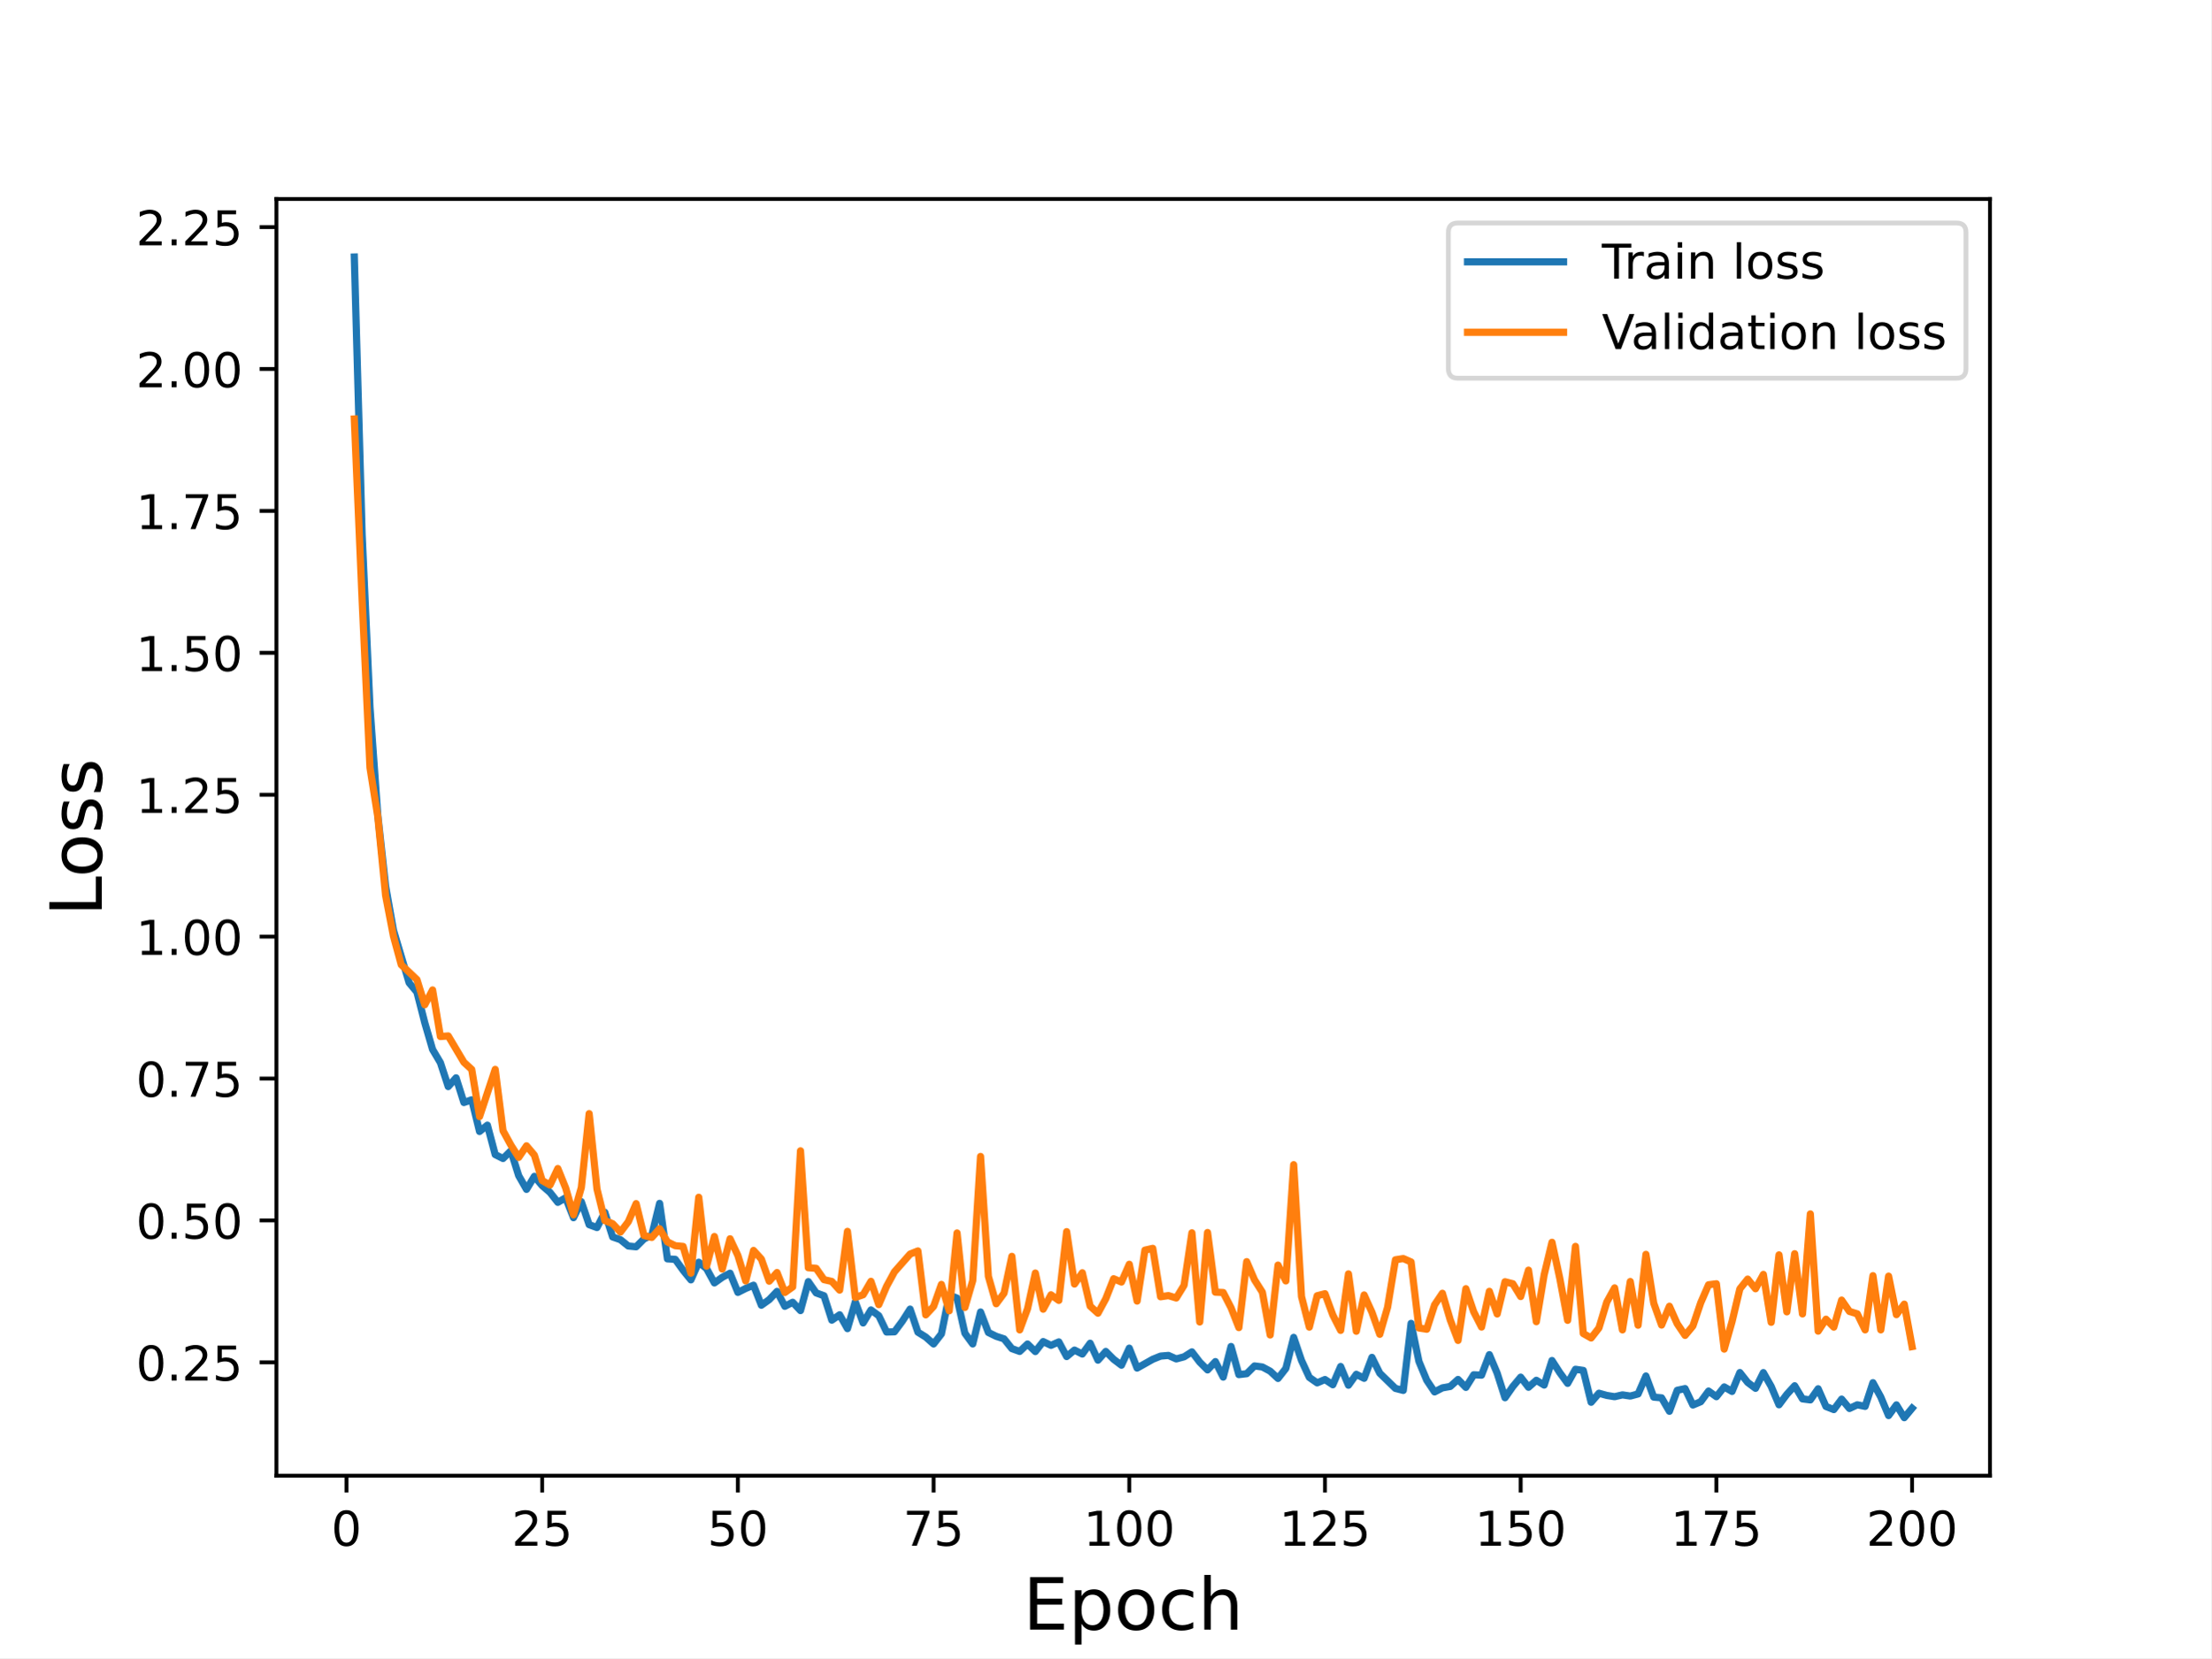
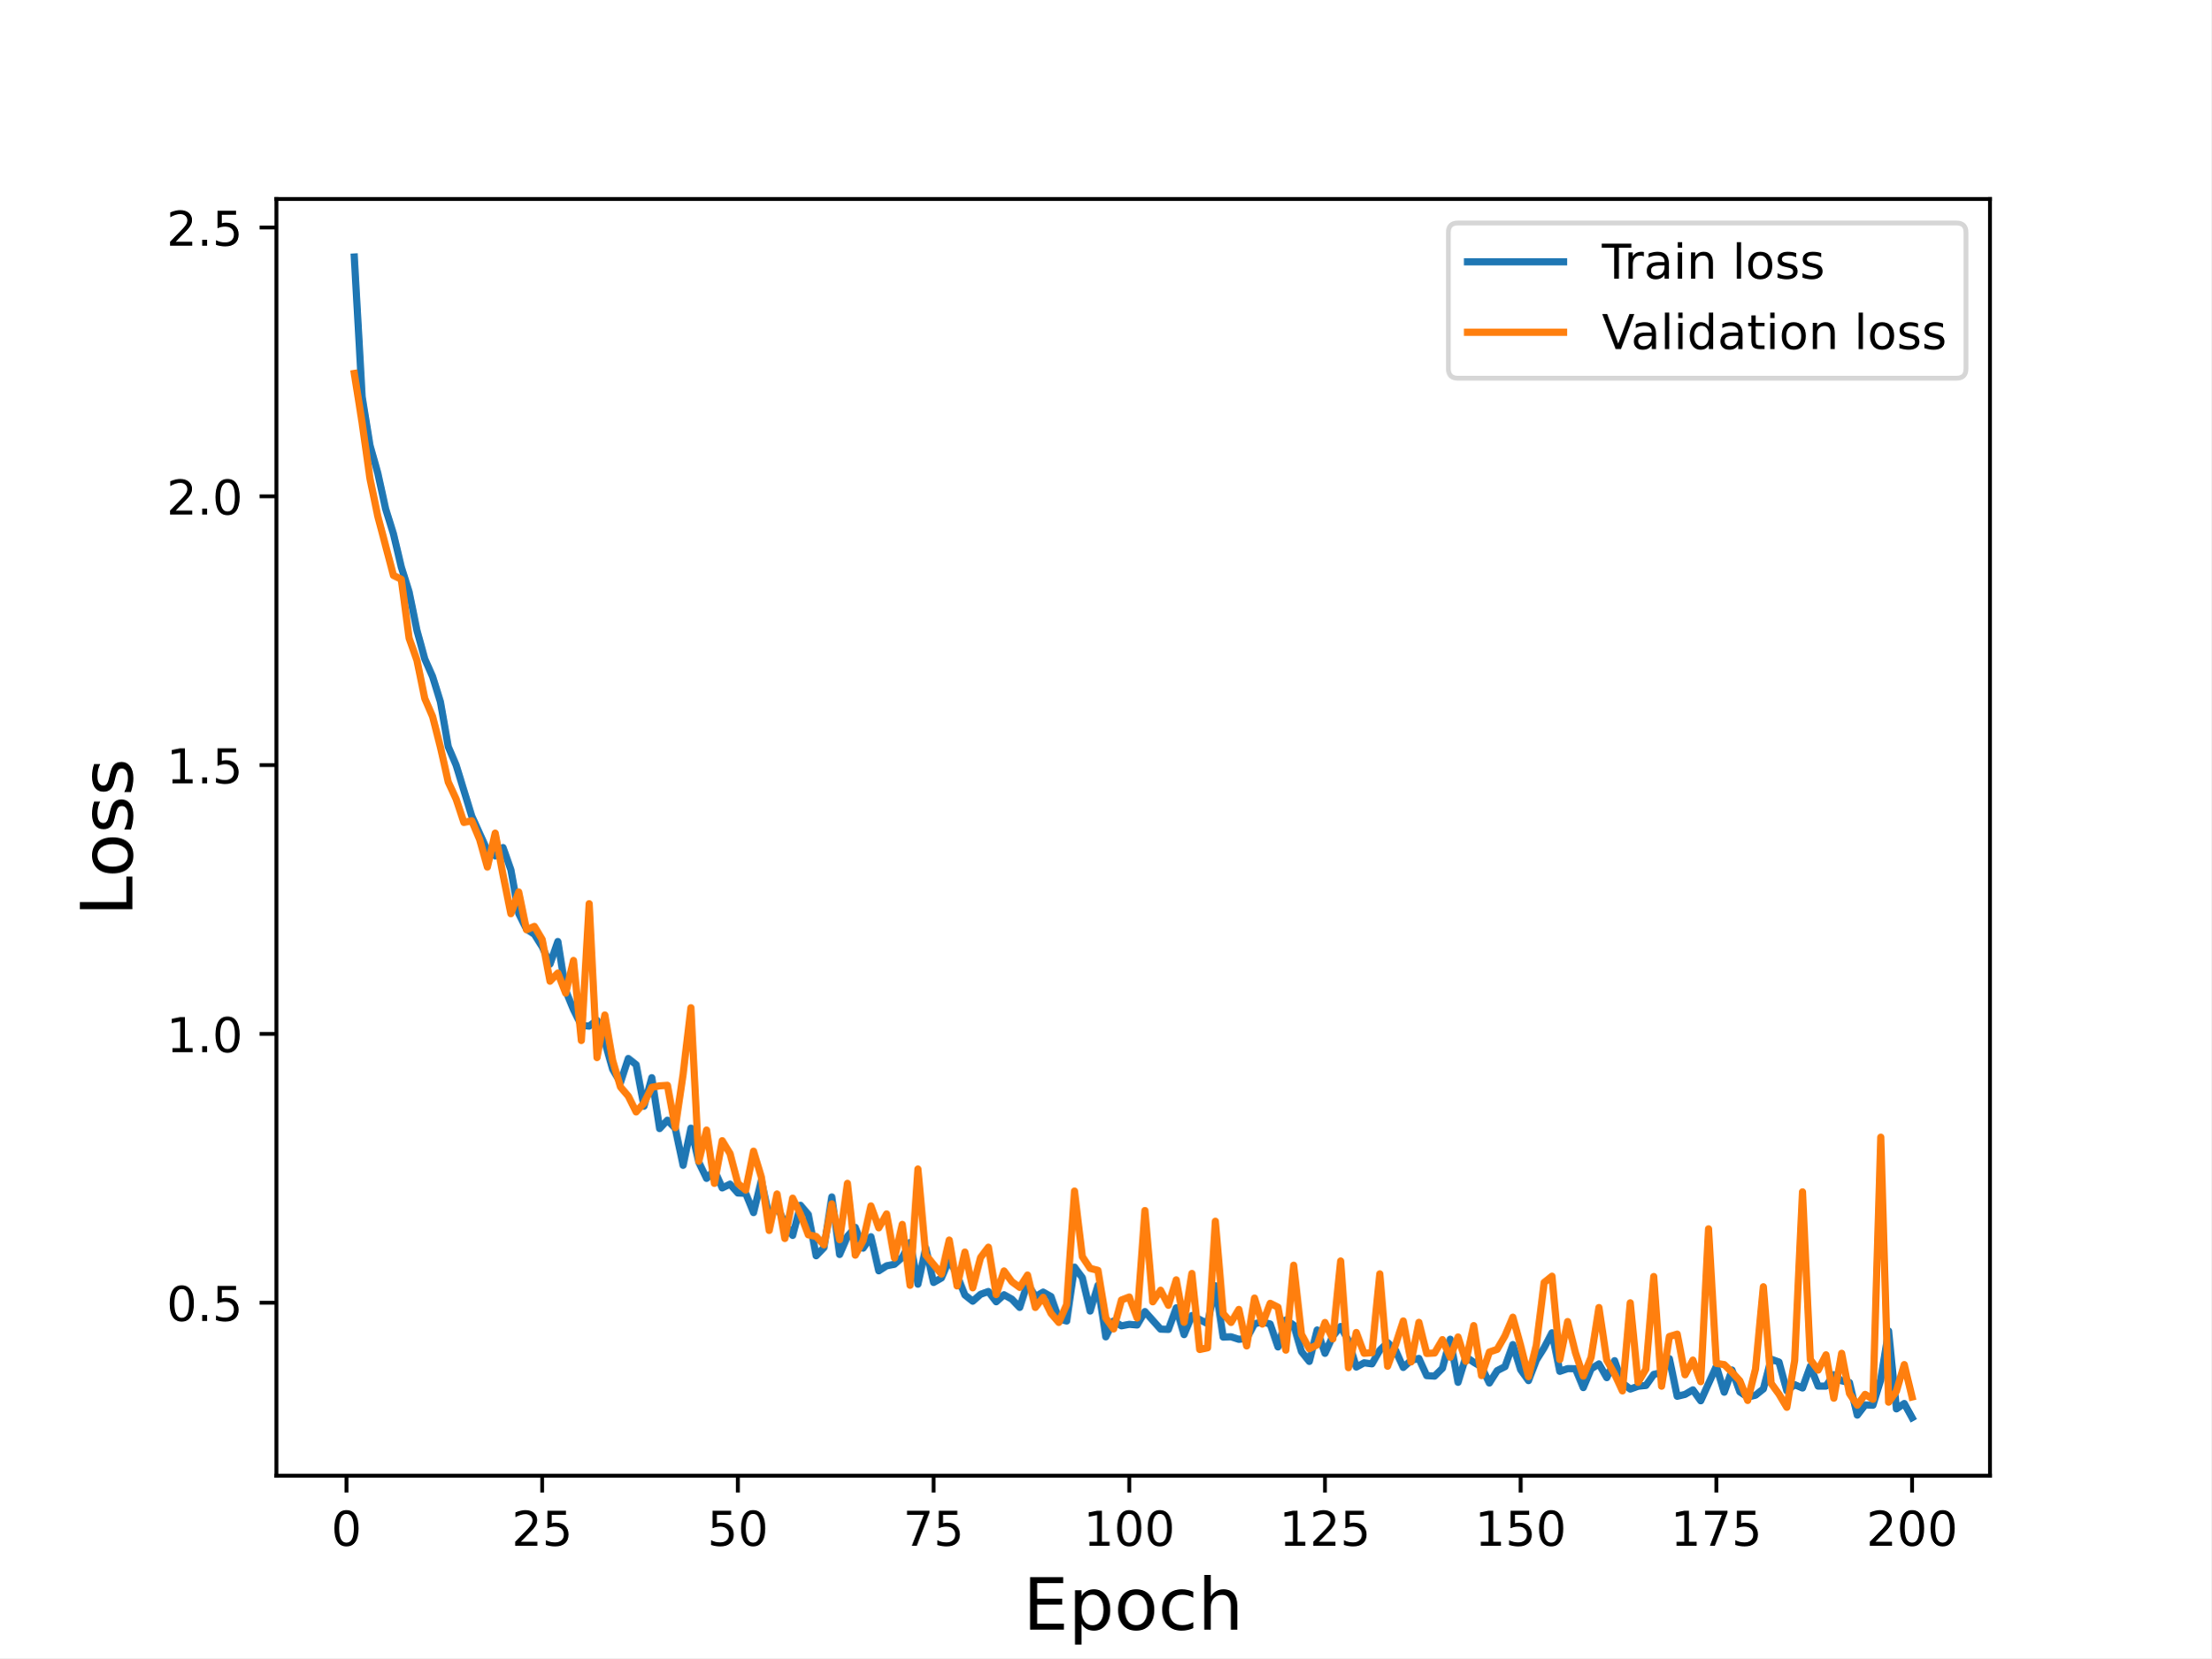
<svg xmlns="http://www.w3.org/2000/svg" xmlns:xlink="http://www.w3.org/1999/xlink" height="345.6pt" version="1.1" viewBox="0 0 460.8 345.6" width="460.8pt">
  <defs>
    <style type="text/css">*{stroke-linecap:butt;stroke-linejoin:round;}</style>
  </defs>
  <g id="figure_1">
    <g id="patch_1">
      <path d="M 0 345.6  L 460.8 345.6  L 460.8 0  L 0 0  z " style="fill:#ffffff;" />
    </g>
    <g id="axes_1">
      <g id="patch_2">
        <path d="M 57.6 307.584  L 414.72 307.584  L 414.72 41.472  L 57.6 41.472  z " style="fill:#ffffff;" />
      </g>
      <g id="matplotlib.axis_1">
        <g id="xtick_1">
          <g id="line2d_1">
            <defs>
-               <path d="M 0 0  L 0 3.5  " id="m59fc210397" style="stroke:#000000;stroke-width:0.8;" />
-             </defs>
-             <g>
-               <use style="stroke:#000000;stroke-width:0.8;" x="72.201" xlink:href="#m59fc210397" y="307.584" />
+               <path d="M 0 0  L 0 3.5  " id="mda1ef339d3" style="stroke:#000000;stroke-width:0.8;" />
+             </defs>
+             <g>
+               <use style="stroke:#000000;stroke-width:0.8;" x="72.201" xlink:href="#mda1ef339d3" y="307.584" />
            </g>
          </g>
          <g id="text_1">
            <g transform="translate(69.02005 322.1824)scale(0.1 -0.1)">
              <defs>
                <path d="M 2034 4250  Q 1547 4250 1301 3770  Q 1056 3291 1056 2328  Q 1056 1369 1301 889  Q 1547 409 2034 409  Q 2525 409 2770 889  Q 3016 1369 3016 2328  Q 3016 3291 2770 3770  Q 2525 4250 2034 4250  z M 2034 4750  Q 2819 4750 3233 4129  Q 3647 3509 3647 2328  Q 3647 1150 3233 529  Q 2819 -91 2034 -91  Q 1250 -91 836 529  Q 422 1150 422 2328  Q 422 3509 836 4129  Q 1250 4750 2034 4750  z " id="DejaVuSans-30" transform="scale(0.015625)" />
              </defs>
              <use xlink:href="#DejaVuSans-30" />
            </g>
          </g>
        </g>
        <g id="xtick_2">
          <g id="line2d_2">
            <g>
-               <use style="stroke:#000000;stroke-width:0.8;" x="112.987" xlink:href="#m59fc210397" y="307.584" />
+               <use style="stroke:#000000;stroke-width:0.8;" x="112.987" xlink:href="#mda1ef339d3" y="307.584" />
            </g>
          </g>
          <g id="text_2">
            <g transform="translate(106.6245 322.1824)scale(0.1 -0.1)">
              <defs>
                <path d="M 1228 531  L 3431 531  L 3431 0  L 469 0  L 469 531  Q 828 903 1448 1529  Q 2069 2156 2228 2338  Q 2531 2678 2651 2914  Q 2772 3150 2772 3378  Q 2772 3750 2511 3984  Q 2250 4219 1831 4219  Q 1534 4219 1204 4116  Q 875 4013 500 3803  L 500 4441  Q 881 4594 1212 4672  Q 1544 4750 1819 4750  Q 2544 4750 2975 4387  Q 3406 4025 3406 3419  Q 3406 3131 3298 2873  Q 3191 2616 2906 2266  Q 2828 2175 2409 1742  Q 1991 1309 1228 531  z " id="DejaVuSans-32" transform="scale(0.015625)" />
                <path d="M 691 4666  L 3169 4666  L 3169 4134  L 1269 4134  L 1269 2991  Q 1406 3038 1543 3061  Q 1681 3084 1819 3084  Q 2600 3084 3056 2656  Q 3513 2228 3513 1497  Q 3513 744 3044 326  Q 2575 -91 1722 -91  Q 1428 -91 1123 -41  Q 819 9 494 109  L 494 744  Q 775 591 1075 516  Q 1375 441 1709 441  Q 2250 441 2565 725  Q 2881 1009 2881 1497  Q 2881 1984 2565 2268  Q 2250 2553 1709 2553  Q 1456 2553 1204 2497  Q 953 2441 691 2322  L 691 4666  z " id="DejaVuSans-35" transform="scale(0.015625)" />
              </defs>
              <use xlink:href="#DejaVuSans-32" />
              <use x="63.623" xlink:href="#DejaVuSans-35" />
            </g>
          </g>
        </g>
        <g id="xtick_3">
          <g id="line2d_3">
            <g>
-               <use style="stroke:#000000;stroke-width:0.8;" x="153.773" xlink:href="#m59fc210397" y="307.584" />
+               <use style="stroke:#000000;stroke-width:0.8;" x="153.773" xlink:href="#mda1ef339d3" y="307.584" />
            </g>
          </g>
          <g id="text_3">
            <g transform="translate(147.4103 322.1824)scale(0.1 -0.1)">
              <use xlink:href="#DejaVuSans-35" />
              <use x="63.623" xlink:href="#DejaVuSans-30" />
            </g>
          </g>
        </g>
        <g id="xtick_4">
          <g id="line2d_4">
            <g>
-               <use style="stroke:#000000;stroke-width:0.8;" x="194.559" xlink:href="#m59fc210397" y="307.584" />
+               <use style="stroke:#000000;stroke-width:0.8;" x="194.559" xlink:href="#mda1ef339d3" y="307.584" />
            </g>
          </g>
          <g id="text_4">
            <g transform="translate(188.196 322.1824)scale(0.1 -0.1)">
              <defs>
                <path d="M 525 4666  L 3525 4666  L 3525 4397  L 1831 0  L 1172 0  L 2766 4134  L 525 4134  L 525 4666  z " id="DejaVuSans-37" transform="scale(0.015625)" />
              </defs>
              <use xlink:href="#DejaVuSans-37" />
              <use x="63.623" xlink:href="#DejaVuSans-35" />
            </g>
          </g>
        </g>
        <g id="xtick_5">
          <g id="line2d_5">
            <g>
-               <use style="stroke:#000000;stroke-width:0.8;" x="235.344" xlink:href="#m59fc210397" y="307.584" />
+               <use style="stroke:#000000;stroke-width:0.8;" x="235.344" xlink:href="#mda1ef339d3" y="307.584" />
            </g>
          </g>
          <g id="text_5">
            <g transform="translate(225.8005 322.1824)scale(0.1 -0.1)">
              <defs>
                <path d="M 794 531  L 1825 531  L 1825 4091  L 703 3866  L 703 4441  L 1819 4666  L 2450 4666  L 2450 531  L 3481 531  L 3481 0  L 794 0  L 794 531  z " id="DejaVuSans-31" transform="scale(0.015625)" />
              </defs>
              <use xlink:href="#DejaVuSans-31" />
              <use x="63.623" xlink:href="#DejaVuSans-30" />
              <use x="127.246" xlink:href="#DejaVuSans-30" />
            </g>
          </g>
        </g>
        <g id="xtick_6">
          <g id="line2d_6">
            <g>
-               <use style="stroke:#000000;stroke-width:0.8;" x="276.13" xlink:href="#m59fc210397" y="307.584" />
+               <use style="stroke:#000000;stroke-width:0.8;" x="276.13" xlink:href="#mda1ef339d3" y="307.584" />
            </g>
          </g>
          <g id="text_6">
            <g transform="translate(266.5863 322.1824)scale(0.1 -0.1)">
              <use xlink:href="#DejaVuSans-31" />
              <use x="63.623" xlink:href="#DejaVuSans-32" />
              <use x="127.246" xlink:href="#DejaVuSans-35" />
            </g>
          </g>
        </g>
        <g id="xtick_7">
          <g id="line2d_7">
            <g>
-               <use style="stroke:#000000;stroke-width:0.8;" x="316.916" xlink:href="#m59fc210397" y="307.584" />
+               <use style="stroke:#000000;stroke-width:0.8;" x="316.916" xlink:href="#mda1ef339d3" y="307.584" />
            </g>
          </g>
          <g id="text_7">
            <g transform="translate(307.372 322.1824)scale(0.1 -0.1)">
              <use xlink:href="#DejaVuSans-31" />
              <use x="63.623" xlink:href="#DejaVuSans-35" />
              <use x="127.246" xlink:href="#DejaVuSans-30" />
            </g>
          </g>
        </g>
        <g id="xtick_8">
          <g id="line2d_8">
            <g>
-               <use style="stroke:#000000;stroke-width:0.8;" x="357.702" xlink:href="#m59fc210397" y="307.584" />
+               <use style="stroke:#000000;stroke-width:0.8;" x="357.702" xlink:href="#mda1ef339d3" y="307.584" />
            </g>
          </g>
          <g id="text_8">
            <g transform="translate(348.1578 322.1824)scale(0.1 -0.1)">
              <use xlink:href="#DejaVuSans-31" />
              <use x="63.623" xlink:href="#DejaVuSans-37" />
              <use x="127.246" xlink:href="#DejaVuSans-35" />
            </g>
          </g>
        </g>
        <g id="xtick_9">
          <g id="line2d_9">
            <g>
-               <use style="stroke:#000000;stroke-width:0.8;" x="398.487" xlink:href="#m59fc210397" y="307.584" />
+               <use style="stroke:#000000;stroke-width:0.8;" x="398.487" xlink:href="#mda1ef339d3" y="307.584" />
            </g>
          </g>
          <g id="text_9">
            <g transform="translate(388.9435 322.1824)scale(0.1 -0.1)">
              <use xlink:href="#DejaVuSans-32" />
              <use x="63.623" xlink:href="#DejaVuSans-30" />
              <use x="127.246" xlink:href="#DejaVuSans-30" />
            </g>
          </g>
        </g>
        <g id="text_10">
          <g transform="translate(213.1936 339.6598)scale(0.15 -0.15)">
            <defs>
              <path d="M 628 4666  L 3578 4666  L 3578 4134  L 1259 4134  L 1259 2753  L 3481 2753  L 3481 2222  L 1259 2222  L 1259 531  L 3634 531  L 3634 0  L 628 0  L 628 4666  z " id="DejaVuSans-45" transform="scale(0.015625)" />
              <path d="M 1159 525  L 1159 -1331  L 581 -1331  L 581 3500  L 1159 3500  L 1159 2969  Q 1341 3281 1617 3432  Q 1894 3584 2278 3584  Q 2916 3584 3314 3078  Q 3713 2572 3713 1747  Q 3713 922 3314 415  Q 2916 -91 2278 -91  Q 1894 -91 1617 61  Q 1341 213 1159 525  z M 3116 1747  Q 3116 2381 2855 2742  Q 2594 3103 2138 3103  Q 1681 3103 1420 2742  Q 1159 2381 1159 1747  Q 1159 1113 1420 752  Q 1681 391 2138 391  Q 2594 391 2855 752  Q 3116 1113 3116 1747  z " id="DejaVuSans-70" transform="scale(0.015625)" />
              <path d="M 1959 3097  Q 1497 3097 1228 2736  Q 959 2375 959 1747  Q 959 1119 1226 758  Q 1494 397 1959 397  Q 2419 397 2687 759  Q 2956 1122 2956 1747  Q 2956 2369 2687 2733  Q 2419 3097 1959 3097  z M 1959 3584  Q 2709 3584 3137 3096  Q 3566 2609 3566 1747  Q 3566 888 3137 398  Q 2709 -91 1959 -91  Q 1206 -91 779 398  Q 353 888 353 1747  Q 353 2609 779 3096  Q 1206 3584 1959 3584  z " id="DejaVuSans-6f" transform="scale(0.015625)" />
              <path d="M 3122 3366  L 3122 2828  Q 2878 2963 2633 3030  Q 2388 3097 2138 3097  Q 1578 3097 1268 2742  Q 959 2388 959 1747  Q 959 1106 1268 751  Q 1578 397 2138 397  Q 2388 397 2633 464  Q 2878 531 3122 666  L 3122 134  Q 2881 22 2623 -34  Q 2366 -91 2075 -91  Q 1284 -91 818 406  Q 353 903 353 1747  Q 353 2603 823 3093  Q 1294 3584 2113 3584  Q 2378 3584 2631 3529  Q 2884 3475 3122 3366  z " id="DejaVuSans-63" transform="scale(0.015625)" />
              <path d="M 3513 2113  L 3513 0  L 2938 0  L 2938 2094  Q 2938 2591 2744 2837  Q 2550 3084 2163 3084  Q 1697 3084 1428 2787  Q 1159 2491 1159 1978  L 1159 0  L 581 0  L 581 4863  L 1159 4863  L 1159 2956  Q 1366 3272 1645 3428  Q 1925 3584 2291 3584  Q 2894 3584 3203 3211  Q 3513 2838 3513 2113  z " id="DejaVuSans-68" transform="scale(0.015625)" />
            </defs>
            <use xlink:href="#DejaVuSans-45" />
            <use x="63.184" xlink:href="#DejaVuSans-70" />
            <use x="126.66" xlink:href="#DejaVuSans-6f" />
            <use x="187.842" xlink:href="#DejaVuSans-63" />
            <use x="242.822" xlink:href="#DejaVuSans-68" />
          </g>
        </g>
      </g>
      <g id="matplotlib.axis_2">
        <g id="ytick_1">
          <g id="line2d_10">
            <defs>
-               <path d="M 0 0  L -3.5 0  " id="macf0158599" style="stroke:#000000;stroke-width:0.8;" />
-             </defs>
-             <g>
-               <use style="stroke:#000000;stroke-width:0.8;" x="57.6" xlink:href="#macf0158599" y="283.961" />
+               <path d="M 0 0  L -3.5 0  " id="mc2e9c7b83f" style="stroke:#000000;stroke-width:0.8;" />
+             </defs>
+             <g>
+               <use style="stroke:#000000;stroke-width:0.8;" x="57.6" xlink:href="#mc2e9c7b83f" y="271.53" />
            </g>
          </g>
          <g id="text_11">
-             <g transform="translate(28.33438 287.7599)scale(0.1 -0.1)">
+             <g transform="translate(34.69687 275.329)scale(0.1 -0.1)">
              <defs>
                <path d="M 684 794  L 1344 794  L 1344 0  L 684 0  L 684 794  z " id="DejaVuSans-2e" transform="scale(0.015625)" />
              </defs>
              <use xlink:href="#DejaVuSans-30" />
              <use x="63.623" xlink:href="#DejaVuSans-2e" />
-               <use x="95.41" xlink:href="#DejaVuSans-32" />
-               <use x="159.033" xlink:href="#DejaVuSans-35" />
+               <use x="95.41" xlink:href="#DejaVuSans-35" />
            </g>
          </g>
        </g>
        <g id="ytick_2">
          <g id="line2d_11">
            <g>
-               <use style="stroke:#000000;stroke-width:0.8;" x="57.6" xlink:href="#macf0158599" y="254.381" />
+               <use style="stroke:#000000;stroke-width:0.8;" x="57.6" xlink:href="#mc2e9c7b83f" y="215.5" />
            </g>
          </g>
          <g id="text_12">
-             <g transform="translate(28.33438 258.1807)scale(0.1 -0.1)">
-               <use xlink:href="#DejaVuSans-30" />
-               <use x="63.623" xlink:href="#DejaVuSans-2e" />
-               <use x="95.41" xlink:href="#DejaVuSans-35" />
-               <use x="159.033" xlink:href="#DejaVuSans-30" />
+             <g transform="translate(34.69687 219.2993)scale(0.1 -0.1)">
+               <use xlink:href="#DejaVuSans-31" />
+               <use x="63.623" xlink:href="#DejaVuSans-2e" />
+               <use x="95.41" xlink:href="#DejaVuSans-30" />
            </g>
          </g>
        </g>
        <g id="ytick_3">
          <g id="line2d_12">
            <g>
-               <use style="stroke:#000000;stroke-width:0.8;" x="57.6" xlink:href="#macf0158599" y="224.802" />
+               <use style="stroke:#000000;stroke-width:0.8;" x="57.6" xlink:href="#mc2e9c7b83f" y="159.47" />
            </g>
          </g>
          <g id="text_13">
-             <g transform="translate(28.33438 228.6015)scale(0.1 -0.1)">
-               <use xlink:href="#DejaVuSans-30" />
-               <use x="63.623" xlink:href="#DejaVuSans-2e" />
-               <use x="95.41" xlink:href="#DejaVuSans-37" />
-               <use x="159.033" xlink:href="#DejaVuSans-35" />
+             <g transform="translate(34.69687 163.2697)scale(0.1 -0.1)">
+               <use xlink:href="#DejaVuSans-31" />
+               <use x="63.623" xlink:href="#DejaVuSans-2e" />
+               <use x="95.41" xlink:href="#DejaVuSans-35" />
            </g>
          </g>
        </g>
        <g id="ytick_4">
          <g id="line2d_13">
            <g>
-               <use style="stroke:#000000;stroke-width:0.8;" x="57.6" xlink:href="#macf0158599" y="195.223" />
+               <use style="stroke:#000000;stroke-width:0.8;" x="57.6" xlink:href="#mc2e9c7b83f" y="103.441" />
            </g>
          </g>
          <g id="text_14">
-             <g transform="translate(28.33438 199.0223)scale(0.1 -0.1)">
-               <use xlink:href="#DejaVuSans-31" />
+             <g transform="translate(34.69687 107.24)scale(0.1 -0.1)">
+               <use xlink:href="#DejaVuSans-32" />
              <use x="63.623" xlink:href="#DejaVuSans-2e" />
              <use x="95.41" xlink:href="#DejaVuSans-30" />
-               <use x="159.033" xlink:href="#DejaVuSans-30" />
            </g>
          </g>
        </g>
        <g id="ytick_5">
          <g id="line2d_14">
            <g>
-               <use style="stroke:#000000;stroke-width:0.8;" x="57.6" xlink:href="#macf0158599" y="165.644" />
+               <use style="stroke:#000000;stroke-width:0.8;" x="57.6" xlink:href="#mc2e9c7b83f" y="47.411" />
            </g>
          </g>
          <g id="text_15">
-             <g transform="translate(28.33438 169.4431)scale(0.1 -0.1)">
-               <use xlink:href="#DejaVuSans-31" />
-               <use x="63.623" xlink:href="#DejaVuSans-2e" />
-               <use x="95.41" xlink:href="#DejaVuSans-32" />
-               <use x="159.033" xlink:href="#DejaVuSans-35" />
-             </g>
-           </g>
-         </g>
-         <g id="ytick_6">
-           <g id="line2d_15">
-             <g>
-               <use style="stroke:#000000;stroke-width:0.8;" x="57.6" xlink:href="#macf0158599" y="136.065" />
-             </g>
-           </g>
-           <g id="text_16">
-             <g transform="translate(28.33438 139.8639)scale(0.1 -0.1)">
-               <use xlink:href="#DejaVuSans-31" />
+             <g transform="translate(34.69687 51.21032)scale(0.1 -0.1)">
+               <use xlink:href="#DejaVuSans-32" />
              <use x="63.623" xlink:href="#DejaVuSans-2e" />
              <use x="95.41" xlink:href="#DejaVuSans-35" />
-               <use x="159.033" xlink:href="#DejaVuSans-30" />
-             </g>
-           </g>
-         </g>
-         <g id="ytick_7">
-           <g id="line2d_16">
-             <g>
-               <use style="stroke:#000000;stroke-width:0.8;" x="57.6" xlink:href="#macf0158599" y="106.485" />
-             </g>
-           </g>
-           <g id="text_17">
-             <g transform="translate(28.33438 110.2846)scale(0.1 -0.1)">
-               <use xlink:href="#DejaVuSans-31" />
-               <use x="63.623" xlink:href="#DejaVuSans-2e" />
-               <use x="95.41" xlink:href="#DejaVuSans-37" />
-               <use x="159.033" xlink:href="#DejaVuSans-35" />
-             </g>
-           </g>
-         </g>
-         <g id="ytick_8">
-           <g id="line2d_17">
-             <g>
-               <use style="stroke:#000000;stroke-width:0.8;" x="57.6" xlink:href="#macf0158599" y="76.906" />
-             </g>
-           </g>
-           <g id="text_18">
-             <g transform="translate(28.33438 80.70543)scale(0.1 -0.1)">
-               <use xlink:href="#DejaVuSans-32" />
-               <use x="63.623" xlink:href="#DejaVuSans-2e" />
-               <use x="95.41" xlink:href="#DejaVuSans-30" />
-               <use x="159.033" xlink:href="#DejaVuSans-30" />
-             </g>
-           </g>
-         </g>
-         <g id="ytick_9">
-           <g id="line2d_18">
-             <g>
-               <use style="stroke:#000000;stroke-width:0.8;" x="57.6" xlink:href="#macf0158599" y="47.327" />
-             </g>
-           </g>
-           <g id="text_19">
-             <g transform="translate(28.33438 51.12622)scale(0.1 -0.1)">
-               <use xlink:href="#DejaVuSans-32" />
-               <use x="63.623" xlink:href="#DejaVuSans-2e" />
-               <use x="95.41" xlink:href="#DejaVuSans-32" />
-               <use x="159.033" xlink:href="#DejaVuSans-35" />
-             </g>
-           </g>
-         </g>
-         <g id="text_20">
-           <g transform="translate(21.21484 190.9788)rotate(-90)scale(0.15 -0.15)">
+             </g>
+           </g>
+         </g>
+         <g id="text_16">
+           <g transform="translate(27.57734 190.9788)rotate(-90)scale(0.15 -0.15)">
            <defs>
              <path d="M 628 4666  L 1259 4666  L 1259 531  L 3531 531  L 3531 0  L 628 0  L 628 4666  z " id="DejaVuSans-4c" transform="scale(0.015625)" />
              <path d="M 2834 3397  L 2834 2853  Q 2591 2978 2328 3040  Q 2066 3103 1784 3103  Q 1356 3103 1142 2972  Q 928 2841 928 2578  Q 928 2378 1081 2264  Q 1234 2150 1697 2047  L 1894 2003  Q 2506 1872 2764 1633  Q 3022 1394 3022 966  Q 3022 478 2636 193  Q 2250 -91 1575 -91  Q 1294 -91 989 -36  Q 684 19 347 128  L 347 722  Q 666 556 975 473  Q 1284 391 1588 391  Q 1994 391 2212 530  Q 2431 669 2431 922  Q 2431 1156 2273 1281  Q 2116 1406 1581 1522  L 1381 1569  Q 847 1681 609 1914  Q 372 2147 372 2553  Q 372 3047 722 3315  Q 1072 3584 1716 3584  Q 2034 3584 2315 3537  Q 2597 3491 2834 3397  z " id="DejaVuSans-73" transform="scale(0.015625)" />
            </defs>
            <use xlink:href="#DejaVuSans-4c" />
            <use x="53.963" xlink:href="#DejaVuSans-6f" />
            <use x="115.145" xlink:href="#DejaVuSans-73" />
            <use x="167.244" xlink:href="#DejaVuSans-73" />
          </g>
        </g>
      </g>
-       <g id="line2d_19">
-         <path clip-path="url(#p13b3eb74af)" d="M 73.833 53.568  L 75.464 111.413  L 77.096 147.383  L 78.727 169.915  L 80.358 184.714  L 81.99 193.891  L 85.253 204.836  L 86.884 206.791  L 88.516 213.165  L 90.147 218.745  L 91.778 221.499  L 93.41 226.479  L 95.041 224.654  L 96.673 229.798  L 98.304 229.241  L 99.936 235.843  L 101.567 234.517  L 103.198 240.655  L 104.83 241.468  L 106.461 239.87  L 108.093 245.049  L 109.724 247.904  L 111.356 245.197  L 112.987 247.125  L 114.618 248.538  L 116.25 250.608  L 117.881 249.657  L 119.513 253.804  L 121.144 250.474  L 122.776 255.259  L 124.407 255.862  L 126.038 252.684  L 127.67 257.824  L 129.301 258.392  L 130.933 259.711  L 132.564 259.873  L 134.196 258.238  L 135.827 257.47  L 137.458 250.821  L 139.09 262.393  L 140.721 262.494  L 142.353 264.76  L 143.984 266.766  L 145.616 263.09  L 147.247 264.42  L 148.879 267.406  L 150.51 266.24  L 152.141 265.381  L 153.773 269.382  L 155.404 268.559  L 157.036 267.88  L 158.667 272.055  L 160.299 270.89  L 161.93 269.173  L 163.561 272.283  L 165.193 271.434  L 166.824 273.168  L 168.456 267.138  L 170.087 269.482  L 171.719 270.078  L 173.35 275.167  L 174.981 274.046  L 176.613 276.933  L 178.244 271.347  L 179.876 275.748  L 181.507 273.038  L 183.139 274.238  L 184.77 277.639  L 186.401 277.594  L 188.033 275.399  L 189.664 272.859  L 191.296 277.671  L 192.927 278.687  L 194.559 280.128  L 196.19 278.029  L 197.821 269.929  L 199.453 270.577  L 201.084 277.892  L 202.716 280.125  L 204.347 273.463  L 205.979 277.73  L 207.61 278.534  L 209.241 279.062  L 210.873 281.095  L 212.504 281.686  L 214.136 280.136  L 215.767 281.713  L 217.399 279.631  L 219.03 280.419  L 220.661 279.698  L 222.293 282.749  L 223.924 281.403  L 225.556 282.226  L 227.187 279.978  L 228.819 283.507  L 230.45 281.687  L 232.081 283.319  L 233.713 284.555  L 235.344 281  L 236.976 285.154  L 240.239 283.319  L 241.87 282.656  L 243.501 282.512  L 245.133 283.248  L 246.764 282.804  L 248.396 281.773  L 250.027 283.906  L 251.659 285.537  L 253.29 283.804  L 254.921 287.036  L 256.553 280.65  L 258.184 286.518  L 259.816 286.324  L 261.447 284.705  L 263.079 284.925  L 264.71 285.798  L 266.341 287.312  L 267.973 285.231  L 269.604 278.755  L 271.236 283.557  L 272.867 287.095  L 274.499 288.237  L 276.13 287.538  L 277.761 288.629  L 279.393 284.825  L 281.024 288.726  L 282.656 286.456  L 284.287 287.284  L 285.919 282.922  L 287.55 286.224  L 290.813 289.388  L 292.444 289.81  L 294.076 275.833  L 295.707 283.753  L 297.339 287.683  L 298.97 290.121  L 300.601 289.279  L 302.233 288.985  L 303.864 287.523  L 305.496 289.175  L 307.127 286.553  L 308.759 286.631  L 310.39 282.355  L 312.021 286.226  L 313.653 291.337  L 315.284 288.994  L 316.916 287.043  L 318.547 289.149  L 320.179 287.698  L 321.81 288.693  L 323.441 283.574  L 325.073 286.109  L 326.704 288.342  L 328.336 285.403  L 329.967 285.644  L 331.599 292.276  L 333.23 290.391  L 334.862 290.854  L 336.493 291.12  L 338.124 290.735  L 339.756 290.986  L 341.387 290.542  L 343.019 286.805  L 344.65 291.21  L 346.282 291.357  L 347.913 294.158  L 349.544 289.784  L 351.176 289.431  L 352.807 292.854  L 354.439 292.164  L 356.07 289.946  L 357.702 291.119  L 359.333 289.08  L 360.964 290.024  L 362.596 286.086  L 364.227 288.146  L 365.859 289.371  L 367.49 286.1  L 369.122 288.974  L 370.753 292.808  L 372.384 290.627  L 374.016 288.839  L 375.647 291.574  L 377.279 291.787  L 378.91 289.468  L 380.542 293.161  L 382.173 293.802  L 383.804 291.625  L 385.436 293.574  L 387.067 292.807  L 388.699 293.14  L 390.33 288.196  L 391.962 291.18  L 393.593 295.051  L 395.224 292.824  L 396.856 295.488  L 398.487 293.531  L 398.487 293.531  " style="fill:none;stroke:#1f77b4;stroke-linecap:square;stroke-width:1.5;" />
-       </g>
-       <g id="line2d_20">
-         <path clip-path="url(#p13b3eb74af)" d="M 73.833 87.327  L 75.464 125.077  L 77.096 159.971  L 78.727 170.219  L 80.358 186.655  L 81.99 195.118  L 83.621 201.09  L 86.884 204.18  L 88.516 209.427  L 90.147 206.338  L 91.778 216.044  L 93.41 215.923  L 96.673 221.413  L 98.304 222.905  L 99.936 232.734  L 103.198 222.896  L 104.83 235.685  L 106.461 238.661  L 108.093 241.238  L 109.724 238.83  L 111.356 240.757  L 112.987 246.065  L 114.618 247.006  L 116.25 243.565  L 117.881 247.61  L 119.513 253.215  L 121.144 247.525  L 122.776 232.126  L 124.407 247.828  L 126.038 254.403  L 127.67 255.054  L 129.301 256.806  L 130.933 254.646  L 132.564 250.881  L 134.196 257.52  L 135.827 257.931  L 137.458 256.104  L 139.09 258.853  L 140.721 259.648  L 142.353 259.797  L 143.984 265.372  L 145.616 249.554  L 147.247 263.902  L 148.879 257.734  L 150.51 264.508  L 152.141 258.204  L 153.773 261.688  L 155.404 266.99  L 157.036 260.638  L 158.667 262.433  L 160.299 267.044  L 161.93 265.239  L 163.561 269.403  L 165.193 268.231  L 166.824 239.872  L 168.456 264.241  L 170.087 264.37  L 171.719 266.721  L 173.35 267.095  L 174.981 268.904  L 176.613 256.661  L 178.244 270.438  L 179.876 269.869  L 181.507 267.075  L 183.139 271.931  L 184.77 268.101  L 186.401 265.094  L 189.664 261.393  L 191.296 260.737  L 192.927 274.062  L 194.559 272.31  L 196.19 267.714  L 197.821 273.214  L 199.453 256.992  L 201.084 272.522  L 202.716 266.926  L 204.347 241.04  L 205.979 266.037  L 207.61 271.745  L 209.241 269.544  L 210.873 261.862  L 212.504 277.198  L 214.136 272.796  L 215.767 265.345  L 217.399 272.879  L 219.03 269.881  L 220.661 271.048  L 222.293 256.713  L 223.924 267.64  L 225.556 265.289  L 227.187 272.239  L 228.819 273.715  L 230.45 270.691  L 232.081 266.534  L 233.713 267.223  L 235.344 263.516  L 236.976 271.186  L 238.607 260.571  L 240.239 260.197  L 241.87 270.291  L 243.501 270.045  L 245.133 270.549  L 246.764 267.892  L 248.396 256.959  L 250.027 275.546  L 251.659 256.891  L 253.29 269.334  L 254.921 269.402  L 256.553 272.575  L 258.184 276.722  L 259.816 262.968  L 261.447 266.764  L 263.079 269.337  L 264.71 278.256  L 266.341 263.688  L 267.973 266.99  L 269.604 242.763  L 271.236 270.234  L 272.867 276.62  L 274.499 270.075  L 276.13 269.652  L 277.761 274.083  L 279.393 277.3  L 281.024 265.522  L 282.656 277.479  L 284.287 269.913  L 285.919 273.519  L 287.55 278.112  L 289.181 272.454  L 290.813 262.583  L 292.444 262.325  L 294.076 263.039  L 295.707 276.796  L 297.339 277.057  L 298.97 271.982  L 300.601 269.558  L 302.233 275.093  L 303.864 279.389  L 305.496 268.613  L 307.127 273.421  L 308.759 276.603  L 310.39 269.16  L 312.021 273.877  L 313.653 267.159  L 315.284 267.579  L 316.916 270.241  L 318.547 264.745  L 320.179 275.488  L 321.81 265.708  L 323.441 258.936  L 325.073 266.466  L 326.704 275.203  L 328.336 259.786  L 329.967 277.955  L 331.599 278.881  L 333.23 276.785  L 334.862 271.396  L 336.493 268.438  L 338.124 277.196  L 339.756 267.116  L 341.387 276.219  L 343.019 261.449  L 344.65 271.636  L 346.282 276.186  L 347.913 272.27  L 349.544 275.92  L 351.176 278.341  L 352.807 276.372  L 354.439 271.54  L 356.07 267.792  L 357.702 267.582  L 359.333 281.197  L 360.964 275.466  L 362.596 268.637  L 364.227 266.606  L 365.859 268.618  L 367.49 265.636  L 369.122 275.617  L 370.753 261.56  L 372.384 273.435  L 374.016 261.318  L 375.647 273.867  L 377.279 253.024  L 378.91 277.455  L 380.542 274.968  L 382.173 276.62  L 383.804 270.986  L 385.436 273.348  L 387.067 273.852  L 388.699 277.189  L 390.33 265.896  L 391.962 277.191  L 393.593 265.998  L 395.224 274.02  L 396.856 271.83  L 398.487 280.675  L 398.487 280.675  " style="fill:none;stroke:#ff7f0e;stroke-linecap:square;stroke-width:1.5;" />
+       <g id="line2d_15">
+         <path clip-path="url(#p1308ce002e)" d="M 73.833 53.568  L 75.464 82.688  L 77.096 92.815  L 78.727 98.612  L 80.358 106.053  L 81.99 111.281  L 83.621 118.173  L 85.253 123.378  L 86.884 131.386  L 88.516 137.342  L 90.147 141.021  L 91.778 146.286  L 93.41 155.636  L 95.041 159.446  L 98.304 170.094  L 101.567 177.303  L 103.198 178.402  L 104.83 176.661  L 106.461 181.289  L 108.093 190.398  L 109.724 193.664  L 111.356 194.728  L 112.987 197.327  L 114.618 200.949  L 116.25 196.237  L 117.881 206.456  L 119.513 210.451  L 121.144 213.704  L 122.776 213.876  L 124.407 212.681  L 126.038 217.098  L 127.67 222.871  L 129.301 225.624  L 130.933 220.63  L 132.564 221.908  L 134.196 230.566  L 135.827 224.633  L 137.458 235.229  L 139.09 233.484  L 140.721 235.171  L 142.353 242.887  L 143.984 235.146  L 145.616 242.219  L 147.247 245.619  L 148.879 243.889  L 150.51 247.602  L 152.141 246.827  L 153.773 248.67  L 155.404 248.736  L 157.036 252.741  L 158.667 246.021  L 160.299 253.791  L 161.93 251.463  L 163.561 255.018  L 165.193 257.497  L 166.824 251.227  L 168.456 253.16  L 170.087 261.745  L 171.719 260.026  L 173.35 249.486  L 174.981 261.483  L 176.613 257.681  L 178.244 255.825  L 179.876 260.162  L 181.507 257.781  L 183.139 264.888  L 184.77 263.836  L 186.401 263.52  L 188.033 262.07  L 189.664 258.975  L 191.296 267.672  L 192.927 260.115  L 194.559 267.309  L 196.19 266.377  L 197.821 262.519  L 199.453 265.833  L 201.084 269.918  L 202.716 271.219  L 204.347 269.78  L 205.979 269.2  L 207.61 271.335  L 209.241 269.87  L 210.873 270.794  L 212.504 272.516  L 214.136 267.477  L 215.767 270.248  L 217.399 269.325  L 219.03 270.241  L 220.661 274.89  L 222.293 275.349  L 223.924 264.115  L 225.556 266.314  L 227.187 273.267  L 228.819 267.904  L 230.45 278.647  L 232.081 275.347  L 233.713 276.349  L 235.344 276.036  L 236.976 276.178  L 238.607 273.382  L 241.87 277.037  L 243.501 277.102  L 245.133 272.604  L 246.764 278.176  L 248.396 274.205  L 251.659 275.897  L 253.29 268.014  L 254.921 278.696  L 256.553 278.635  L 258.184 279.17  L 259.816 278.966  L 261.447 275.923  L 263.079 275.56  L 264.71 275.967  L 266.341 280.756  L 267.973 275.116  L 269.604 276.189  L 271.236 281.736  L 272.867 283.77  L 274.499 277.219  L 276.13 282.085  L 277.761 278.508  L 279.393 276.485  L 281.024 279.418  L 282.656 284.94  L 284.287 284.061  L 285.919 284.275  L 287.55 281.431  L 289.181 279.841  L 290.813 281.383  L 292.444 285.02  L 294.076 283.545  L 295.707 283.147  L 297.339 286.737  L 298.97 286.829  L 300.601 285.202  L 302.233 279.144  L 303.864 288.117  L 305.496 282.791  L 307.127 283.943  L 308.759 284.907  L 310.39 288.268  L 312.021 285.687  L 313.653 284.851  L 315.284 280.264  L 316.916 285.49  L 318.547 287.762  L 320.179 283.508  L 321.81 280.907  L 323.441 277.8  L 325.073 285.836  L 326.704 285.278  L 328.336 285.29  L 329.967 289.22  L 331.599 285.319  L 333.23 284.28  L 334.862 287.151  L 336.493 283.617  L 338.124 288.258  L 339.756 289.528  L 341.387 288.94  L 343.019 288.78  L 344.65 286.468  L 346.282 286.1  L 347.913 283.194  L 349.544 291.03  L 351.176 290.639  L 352.807 289.694  L 354.439 291.976  L 357.702 284.778  L 359.333 290.186  L 360.964 285.568  L 362.596 290.112  L 364.227 291.206  L 365.859 290.804  L 367.49 289.496  L 369.122 283.311  L 370.753 283.903  L 372.384 289.89  L 374.016 288.615  L 375.647 289.305  L 377.279 284.773  L 378.91 288.921  L 380.542 288.909  L 382.173 286.545  L 383.804 287.806  L 385.436 288.17  L 387.067 294.959  L 388.699 292.836  L 390.33 292.886  L 391.962 287.573  L 393.593 277.424  L 395.224 293.662  L 396.856 292.537  L 398.487 295.488  L 398.487 295.488  " style="fill:none;stroke:#1f77b4;stroke-linecap:square;stroke-width:1.5;" />
+       </g>
+       <g id="line2d_16">
+         <path clip-path="url(#p1308ce002e)" d="M 73.833 77.833  L 75.464 88.149  L 77.096 99.749  L 78.727 107.603  L 81.99 119.932  L 83.621 120.737  L 85.253 133.005  L 86.884 137.62  L 88.516 145.575  L 90.147 149.347  L 91.778 155.733  L 93.41 162.997  L 95.041 166.52  L 96.673 171.419  L 98.304 171.076  L 99.936 174.927  L 101.567 180.722  L 103.198 173.647  L 104.83 182.383  L 106.461 190.444  L 108.093 185.917  L 109.724 193.79  L 111.356 193.082  L 112.987 195.817  L 114.618 204.509  L 116.25 202.804  L 117.881 207.011  L 119.513 200.198  L 121.144 216.881  L 122.776 188.357  L 124.407 220.43  L 126.038 211.562  L 127.67 221.034  L 129.301 226.559  L 130.933 228.47  L 132.564 231.756  L 134.196 229.92  L 135.827 226.631  L 137.458 226.328  L 139.09 226.224  L 140.721 235.046  L 142.353 223.911  L 143.984 210.055  L 145.616 242.048  L 147.247 235.551  L 148.879 246.653  L 150.51 237.76  L 152.141 240.456  L 153.773 246.662  L 155.404 248.046  L 157.036 239.948  L 158.667 245.366  L 160.299 256.471  L 161.93 248.871  L 163.561 258.148  L 165.193 249.74  L 166.824 253.096  L 168.456 257.377  L 170.087 257.724  L 171.719 259.477  L 173.35 250.935  L 174.981 258.399  L 176.613 246.658  L 178.244 261.626  L 179.876 258.563  L 181.507 251.358  L 183.139 255.926  L 184.77 253.029  L 186.401 262.222  L 188.033 255.202  L 189.664 267.905  L 191.296 243.672  L 192.927 261.561  L 196.19 265.557  L 197.821 258.469  L 199.453 268.038  L 201.084 260.978  L 202.716 268.429  L 204.347 262.113  L 205.979 259.956  L 207.61 269.824  L 209.241 264.914  L 210.873 267.139  L 212.504 268.336  L 214.136 265.767  L 215.767 272.521  L 217.399 270.409  L 219.03 273.749  L 220.661 275.645  L 222.293 271.884  L 223.924 248.266  L 225.556 261.916  L 227.187 264.376  L 228.819 264.787  L 230.45 274.691  L 232.081 276.997  L 233.713 270.974  L 235.344 270.34  L 236.976 274.713  L 238.607 252.313  L 240.239 271.346  L 241.87 268.935  L 243.501 272.062  L 245.133 266.767  L 246.764 275.617  L 248.396 265.436  L 250.027 281.276  L 251.659 280.935  L 253.29 254.556  L 254.921 273.796  L 256.553 275.653  L 258.184 272.92  L 259.816 280.545  L 261.447 270.564  L 263.079 275.993  L 264.71 271.654  L 266.341 272.471  L 267.973 281.417  L 269.604 263.712  L 271.236 278.122  L 272.867 281.13  L 274.499 280.321  L 276.13 275.652  L 277.761 279.094  L 279.393 262.841  L 281.024 285.078  L 282.656 277.731  L 284.287 282.075  L 285.919 281.955  L 287.55 265.521  L 289.181 284.771  L 290.813 280.376  L 292.444 275.336  L 294.076 283.879  L 295.707 275.627  L 297.339 282.114  L 298.97 282.017  L 300.601 279.231  L 302.233 282.89  L 303.864 278.674  L 305.496 283.747  L 307.127 276.304  L 308.759 286.718  L 310.39 281.815  L 312.021 281.247  L 313.653 278.414  L 315.284 274.545  L 316.916 280.469  L 318.547 286.936  L 320.179 280.363  L 321.81 267.313  L 323.441 266.012  L 325.073 283.377  L 326.704 275.466  L 328.336 281.936  L 329.967 286.831  L 331.599 282.918  L 333.23 272.541  L 334.862 283.493  L 336.493 286.393  L 338.124 289.914  L 339.756 271.553  L 341.387 288.133  L 343.019 285.371  L 344.65 266.076  L 346.282 288.934  L 347.913 278.573  L 349.544 278.075  L 351.176 286.552  L 352.807 283.497  L 354.439 287.991  L 356.07 256.137  L 357.702 284.183  L 359.333 284.424  L 360.964 286.034  L 362.596 287.807  L 364.227 291.904  L 365.859 285.352  L 367.49 268.206  L 369.122 288.339  L 370.753 290.593  L 372.384 293.334  L 374.016 283.571  L 375.647 248.433  L 377.279 283.393  L 378.91 285.582  L 380.542 282.394  L 382.173 291.43  L 383.804 282.082  L 385.436 290.444  L 387.067 292.878  L 388.699 290.63  L 390.33 291.658  L 391.962 237.038  L 393.593 292.261  L 395.224 289.959  L 396.856 284.431  L 398.487 291.175  L 398.487 291.175  " style="fill:none;stroke:#ff7f0e;stroke-linecap:square;stroke-width:1.5;" />
      </g>
      <g id="patch_3">
        <path d="M 57.6 307.584  L 57.6 41.472  " style="fill:none;stroke:#000000;stroke-linecap:square;stroke-linejoin:miter;stroke-width:0.8;" />
      </g>
      <g id="patch_4">
        <path d="M 414.72 307.584  L 414.72 41.472  " style="fill:none;stroke:#000000;stroke-linecap:square;stroke-linejoin:miter;stroke-width:0.8;" />
      </g>
      <g id="patch_5">
        <path d="M 57.6 307.584  L 414.72 307.584  " style="fill:none;stroke:#000000;stroke-linecap:square;stroke-linejoin:miter;stroke-width:0.8;" />
      </g>
      <g id="patch_6">
        <path d="M 57.6 41.472  L 414.72 41.472  " style="fill:none;stroke:#000000;stroke-linecap:square;stroke-linejoin:miter;stroke-width:0.8;" />
      </g>
      <g id="legend_1">
        <g id="patch_7">
          <path d="M 303.845 78.828  L 407.72 78.828  Q 409.72 78.828 409.72 76.828  L 409.72 48.472  Q 409.72 46.472 407.72 46.472  L 303.845 46.472  Q 301.845 46.472 301.845 48.472  L 301.845 76.828  Q 301.845 78.828 303.845 78.828  z " style="fill:#ffffff;opacity:0.8;stroke:#cccccc;stroke-linejoin:miter;" />
        </g>
-         <g id="line2d_21">
+         <g id="line2d_17">
          <path d="M 305.845 54.57  L 325.845 54.57  " style="fill:none;stroke:#1f77b4;stroke-linecap:square;stroke-width:1.5;" />
        </g>
-         <g id="line2d_22" />
-         <g id="text_21">
+         <g id="line2d_18" />
+         <g id="text_17">
          <g transform="translate(333.845 58.07044)scale(0.1 -0.1)">
            <defs>
              <path d="M -19 4666  L 3928 4666  L 3928 4134  L 2272 4134  L 2272 0  L 1638 0  L 1638 4134  L -19 4134  L -19 4666  z " id="DejaVuSans-54" transform="scale(0.015625)" />
              <path d="M 2631 2963  Q 2534 3019 2420 3045  Q 2306 3072 2169 3072  Q 1681 3072 1420 2755  Q 1159 2438 1159 1844  L 1159 0  L 581 0  L 581 3500  L 1159 3500  L 1159 2956  Q 1341 3275 1631 3429  Q 1922 3584 2338 3584  Q 2397 3584 2469 3576  Q 2541 3569 2628 3553  L 2631 2963  z " id="DejaVuSans-72" transform="scale(0.015625)" />
              <path d="M 2194 1759  Q 1497 1759 1228 1600  Q 959 1441 959 1056  Q 959 750 1161 570  Q 1363 391 1709 391  Q 2188 391 2477 730  Q 2766 1069 2766 1631  L 2766 1759  L 2194 1759  z M 3341 1997  L 3341 0  L 2766 0  L 2766 531  Q 2569 213 2275 61  Q 1981 -91 1556 -91  Q 1019 -91 701 211  Q 384 513 384 1019  Q 384 1609 779 1909  Q 1175 2209 1959 2209  L 2766 2209  L 2766 2266  Q 2766 2663 2505 2880  Q 2244 3097 1772 3097  Q 1472 3097 1187 3025  Q 903 2953 641 2809  L 641 3341  Q 956 3463 1253 3523  Q 1550 3584 1831 3584  Q 2591 3584 2966 3190  Q 3341 2797 3341 1997  z " id="DejaVuSans-61" transform="scale(0.015625)" />
              <path d="M 603 3500  L 1178 3500  L 1178 0  L 603 0  L 603 3500  z M 603 4863  L 1178 4863  L 1178 4134  L 603 4134  L 603 4863  z " id="DejaVuSans-69" transform="scale(0.015625)" />
              <path d="M 3513 2113  L 3513 0  L 2938 0  L 2938 2094  Q 2938 2591 2744 2837  Q 2550 3084 2163 3084  Q 1697 3084 1428 2787  Q 1159 2491 1159 1978  L 1159 0  L 581 0  L 581 3500  L 1159 3500  L 1159 2956  Q 1366 3272 1645 3428  Q 1925 3584 2291 3584  Q 2894 3584 3203 3211  Q 3513 2838 3513 2113  z " id="DejaVuSans-6e" transform="scale(0.015625)" />
              <path id="DejaVuSans-20" transform="scale(0.015625)" />
              <path d="M 603 4863  L 1178 4863  L 1178 0  L 603 0  L 603 4863  z " id="DejaVuSans-6c" transform="scale(0.015625)" />
            </defs>
            <use xlink:href="#DejaVuSans-54" />
            <use x="46.334" xlink:href="#DejaVuSans-72" />
            <use x="87.447" xlink:href="#DejaVuSans-61" />
            <use x="148.727" xlink:href="#DejaVuSans-69" />
            <use x="176.51" xlink:href="#DejaVuSans-6e" />
            <use x="239.889" xlink:href="#DejaVuSans-20" />
            <use x="271.676" xlink:href="#DejaVuSans-6c" />
            <use x="299.459" xlink:href="#DejaVuSans-6f" />
            <use x="360.641" xlink:href="#DejaVuSans-73" />
            <use x="412.74" xlink:href="#DejaVuSans-73" />
          </g>
        </g>
-         <g id="line2d_23">
+         <g id="line2d_19">
          <path d="M 305.845 69.249  L 325.845 69.249  " style="fill:none;stroke:#ff7f0e;stroke-linecap:square;stroke-width:1.5;" />
        </g>
-         <g id="line2d_24" />
-         <g id="text_22">
+         <g id="line2d_20" />
+         <g id="text_18">
          <g transform="translate(333.845 72.74856)scale(0.1 -0.1)">
            <defs>
              <path d="M 1831 0  L 50 4666  L 709 4666  L 2188 738  L 3669 4666  L 4325 4666  L 2547 0  L 1831 0  z " id="DejaVuSans-56" transform="scale(0.015625)" />
              <path d="M 2906 2969  L 2906 4863  L 3481 4863  L 3481 0  L 2906 0  L 2906 525  Q 2725 213 2448 61  Q 2172 -91 1784 -91  Q 1150 -91 751 415  Q 353 922 353 1747  Q 353 2572 751 3078  Q 1150 3584 1784 3584  Q 2172 3584 2448 3432  Q 2725 3281 2906 2969  z M 947 1747  Q 947 1113 1208 752  Q 1469 391 1925 391  Q 2381 391 2643 752  Q 2906 1113 2906 1747  Q 2906 2381 2643 2742  Q 2381 3103 1925 3103  Q 1469 3103 1208 2742  Q 947 2381 947 1747  z " id="DejaVuSans-64" transform="scale(0.015625)" />
              <path d="M 1172 4494  L 1172 3500  L 2356 3500  L 2356 3053  L 1172 3053  L 1172 1153  Q 1172 725 1289 603  Q 1406 481 1766 481  L 2356 481  L 2356 0  L 1766 0  Q 1100 0 847 248  Q 594 497 594 1153  L 594 3053  L 172 3053  L 172 3500  L 594 3500  L 594 4494  L 1172 4494  z " id="DejaVuSans-74" transform="scale(0.015625)" />
            </defs>
            <use xlink:href="#DejaVuSans-56" />
            <use x="60.658" xlink:href="#DejaVuSans-61" />
            <use x="121.938" xlink:href="#DejaVuSans-6c" />
            <use x="149.721" xlink:href="#DejaVuSans-69" />
            <use x="177.504" xlink:href="#DejaVuSans-64" />
            <use x="240.98" xlink:href="#DejaVuSans-61" />
            <use x="302.26" xlink:href="#DejaVuSans-74" />
            <use x="341.469" xlink:href="#DejaVuSans-69" />
            <use x="369.252" xlink:href="#DejaVuSans-6f" />
            <use x="430.434" xlink:href="#DejaVuSans-6e" />
            <use x="493.812" xlink:href="#DejaVuSans-20" />
            <use x="525.6" xlink:href="#DejaVuSans-6c" />
            <use x="553.383" xlink:href="#DejaVuSans-6f" />
            <use x="614.564" xlink:href="#DejaVuSans-73" />
            <use x="666.664" xlink:href="#DejaVuSans-73" />
          </g>
        </g>
      </g>
    </g>
  </g>
  <defs>
-     <clipPath id="p13b3eb74af">
+     <clipPath id="p1308ce002e">
      <rect height="266.112" width="357.12" x="57.6" y="41.472" />
    </clipPath>
  </defs>
</svg>
